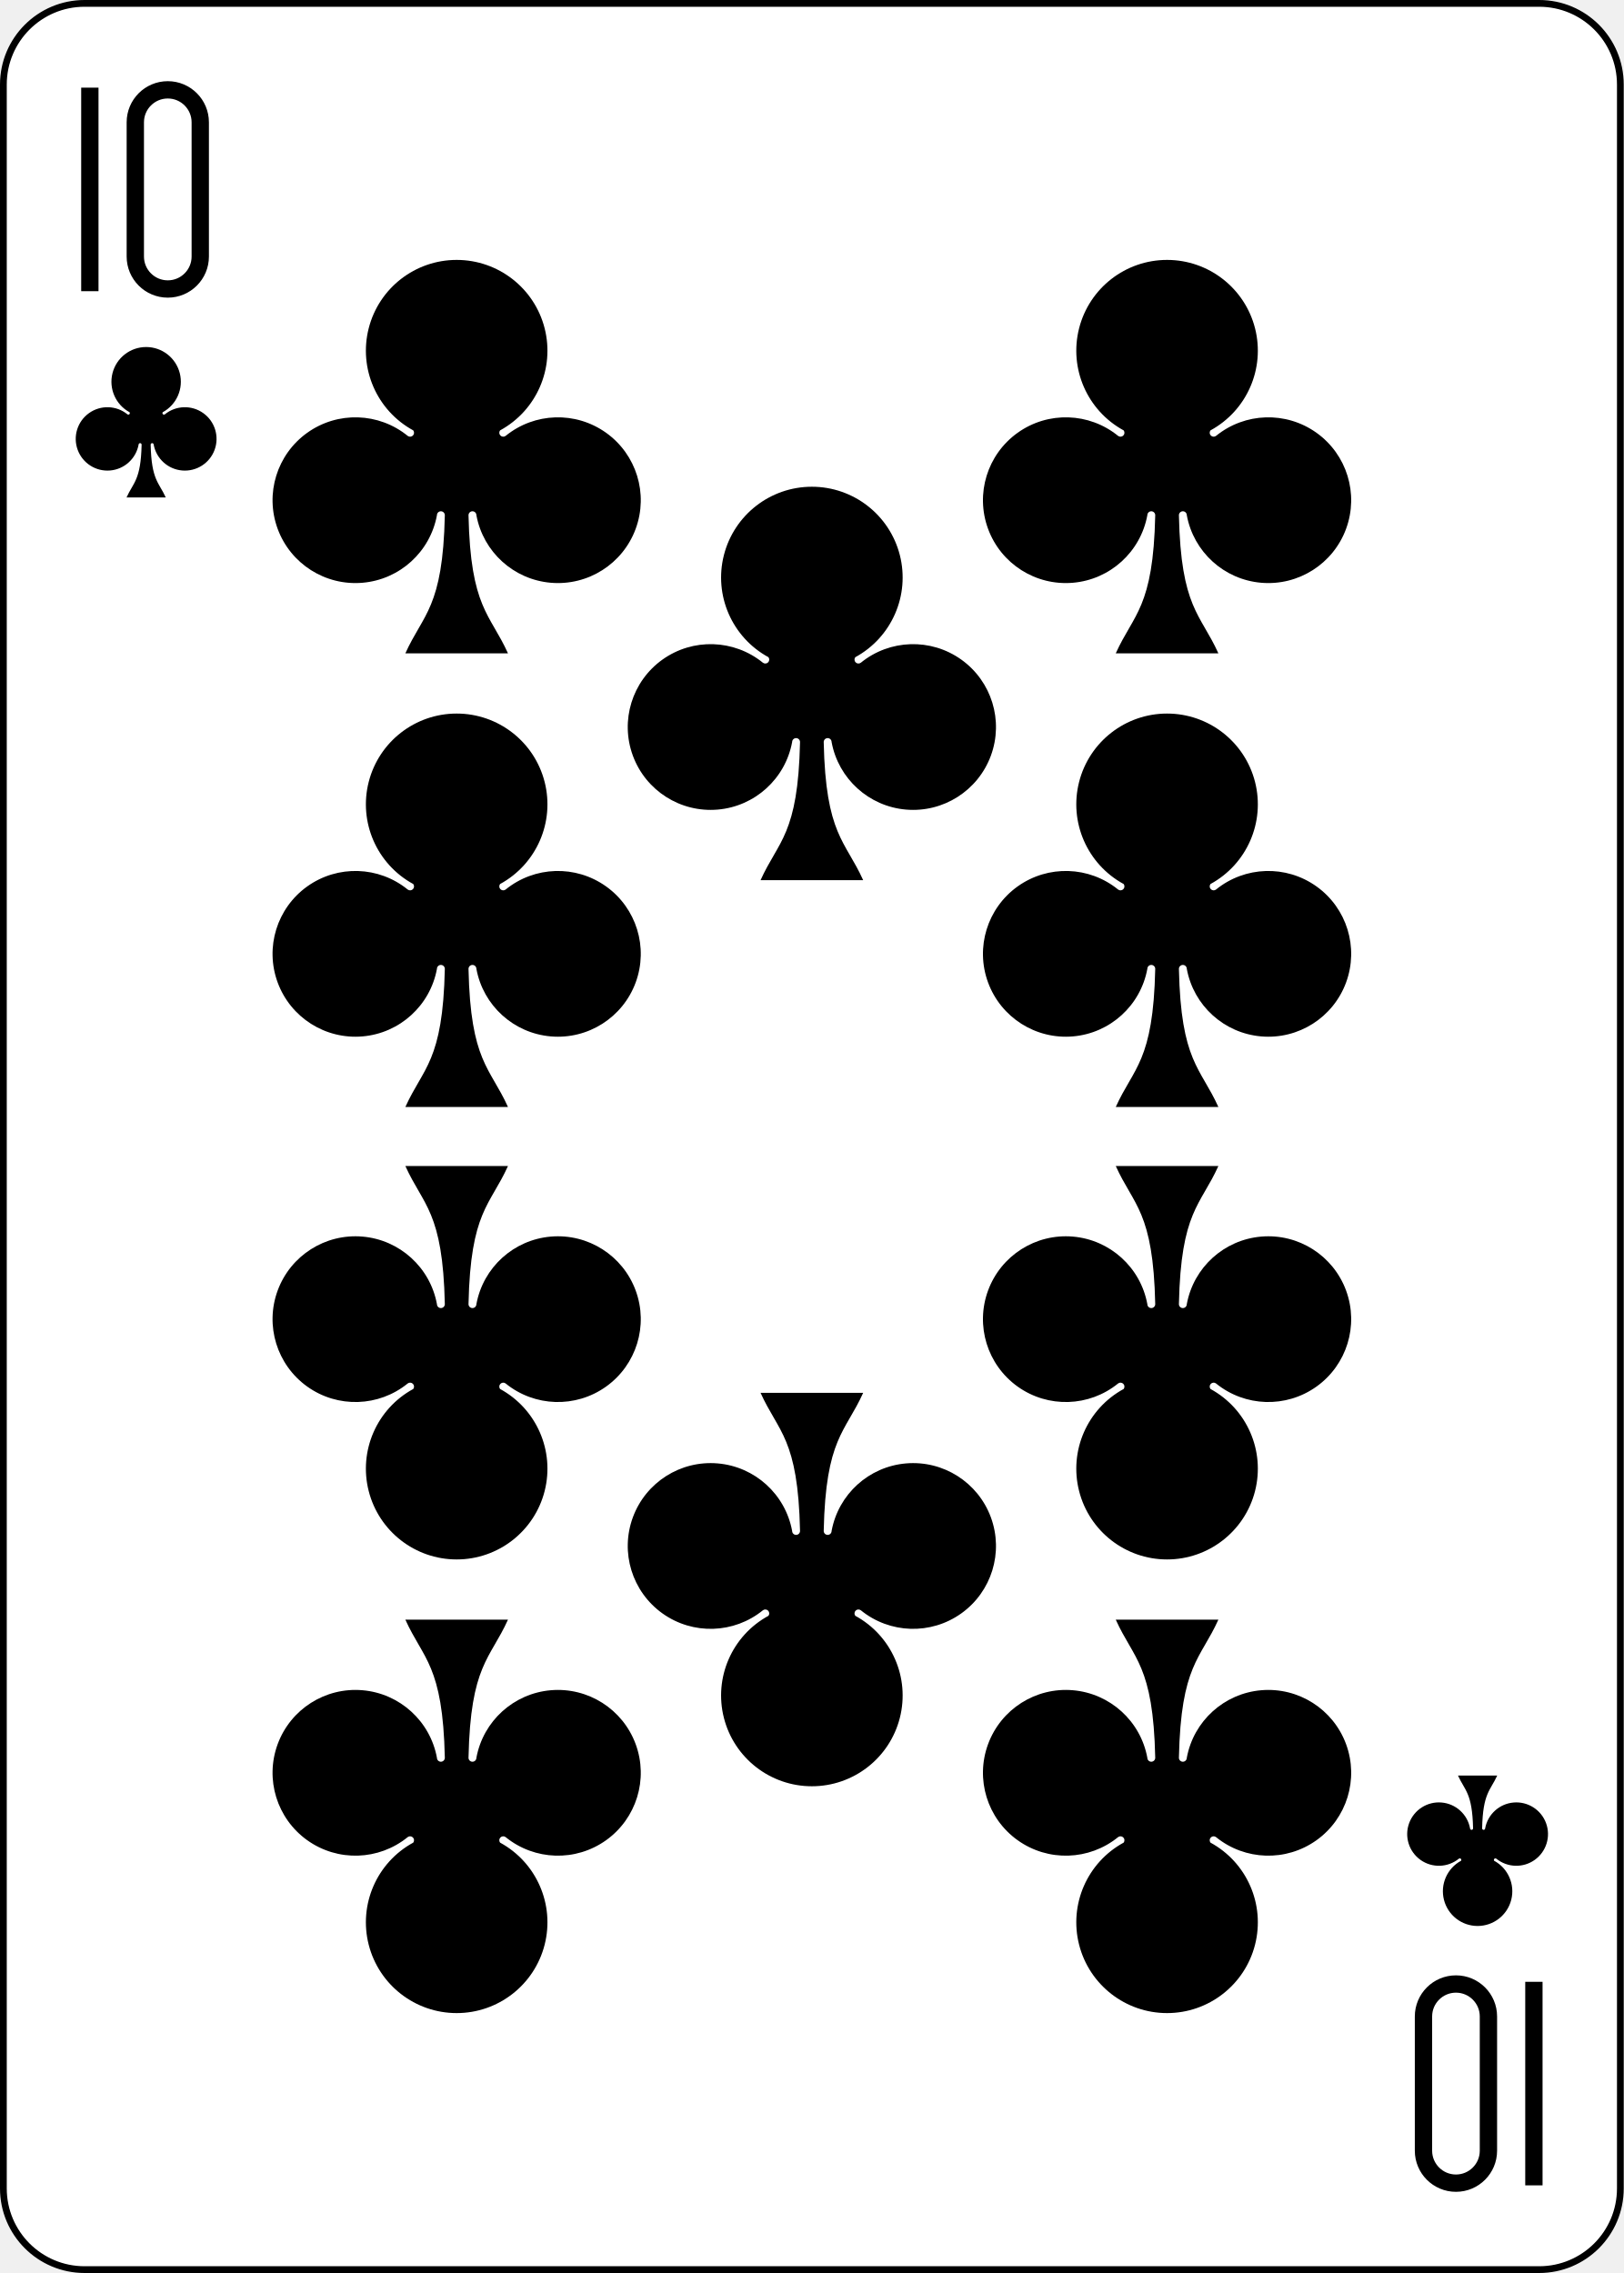
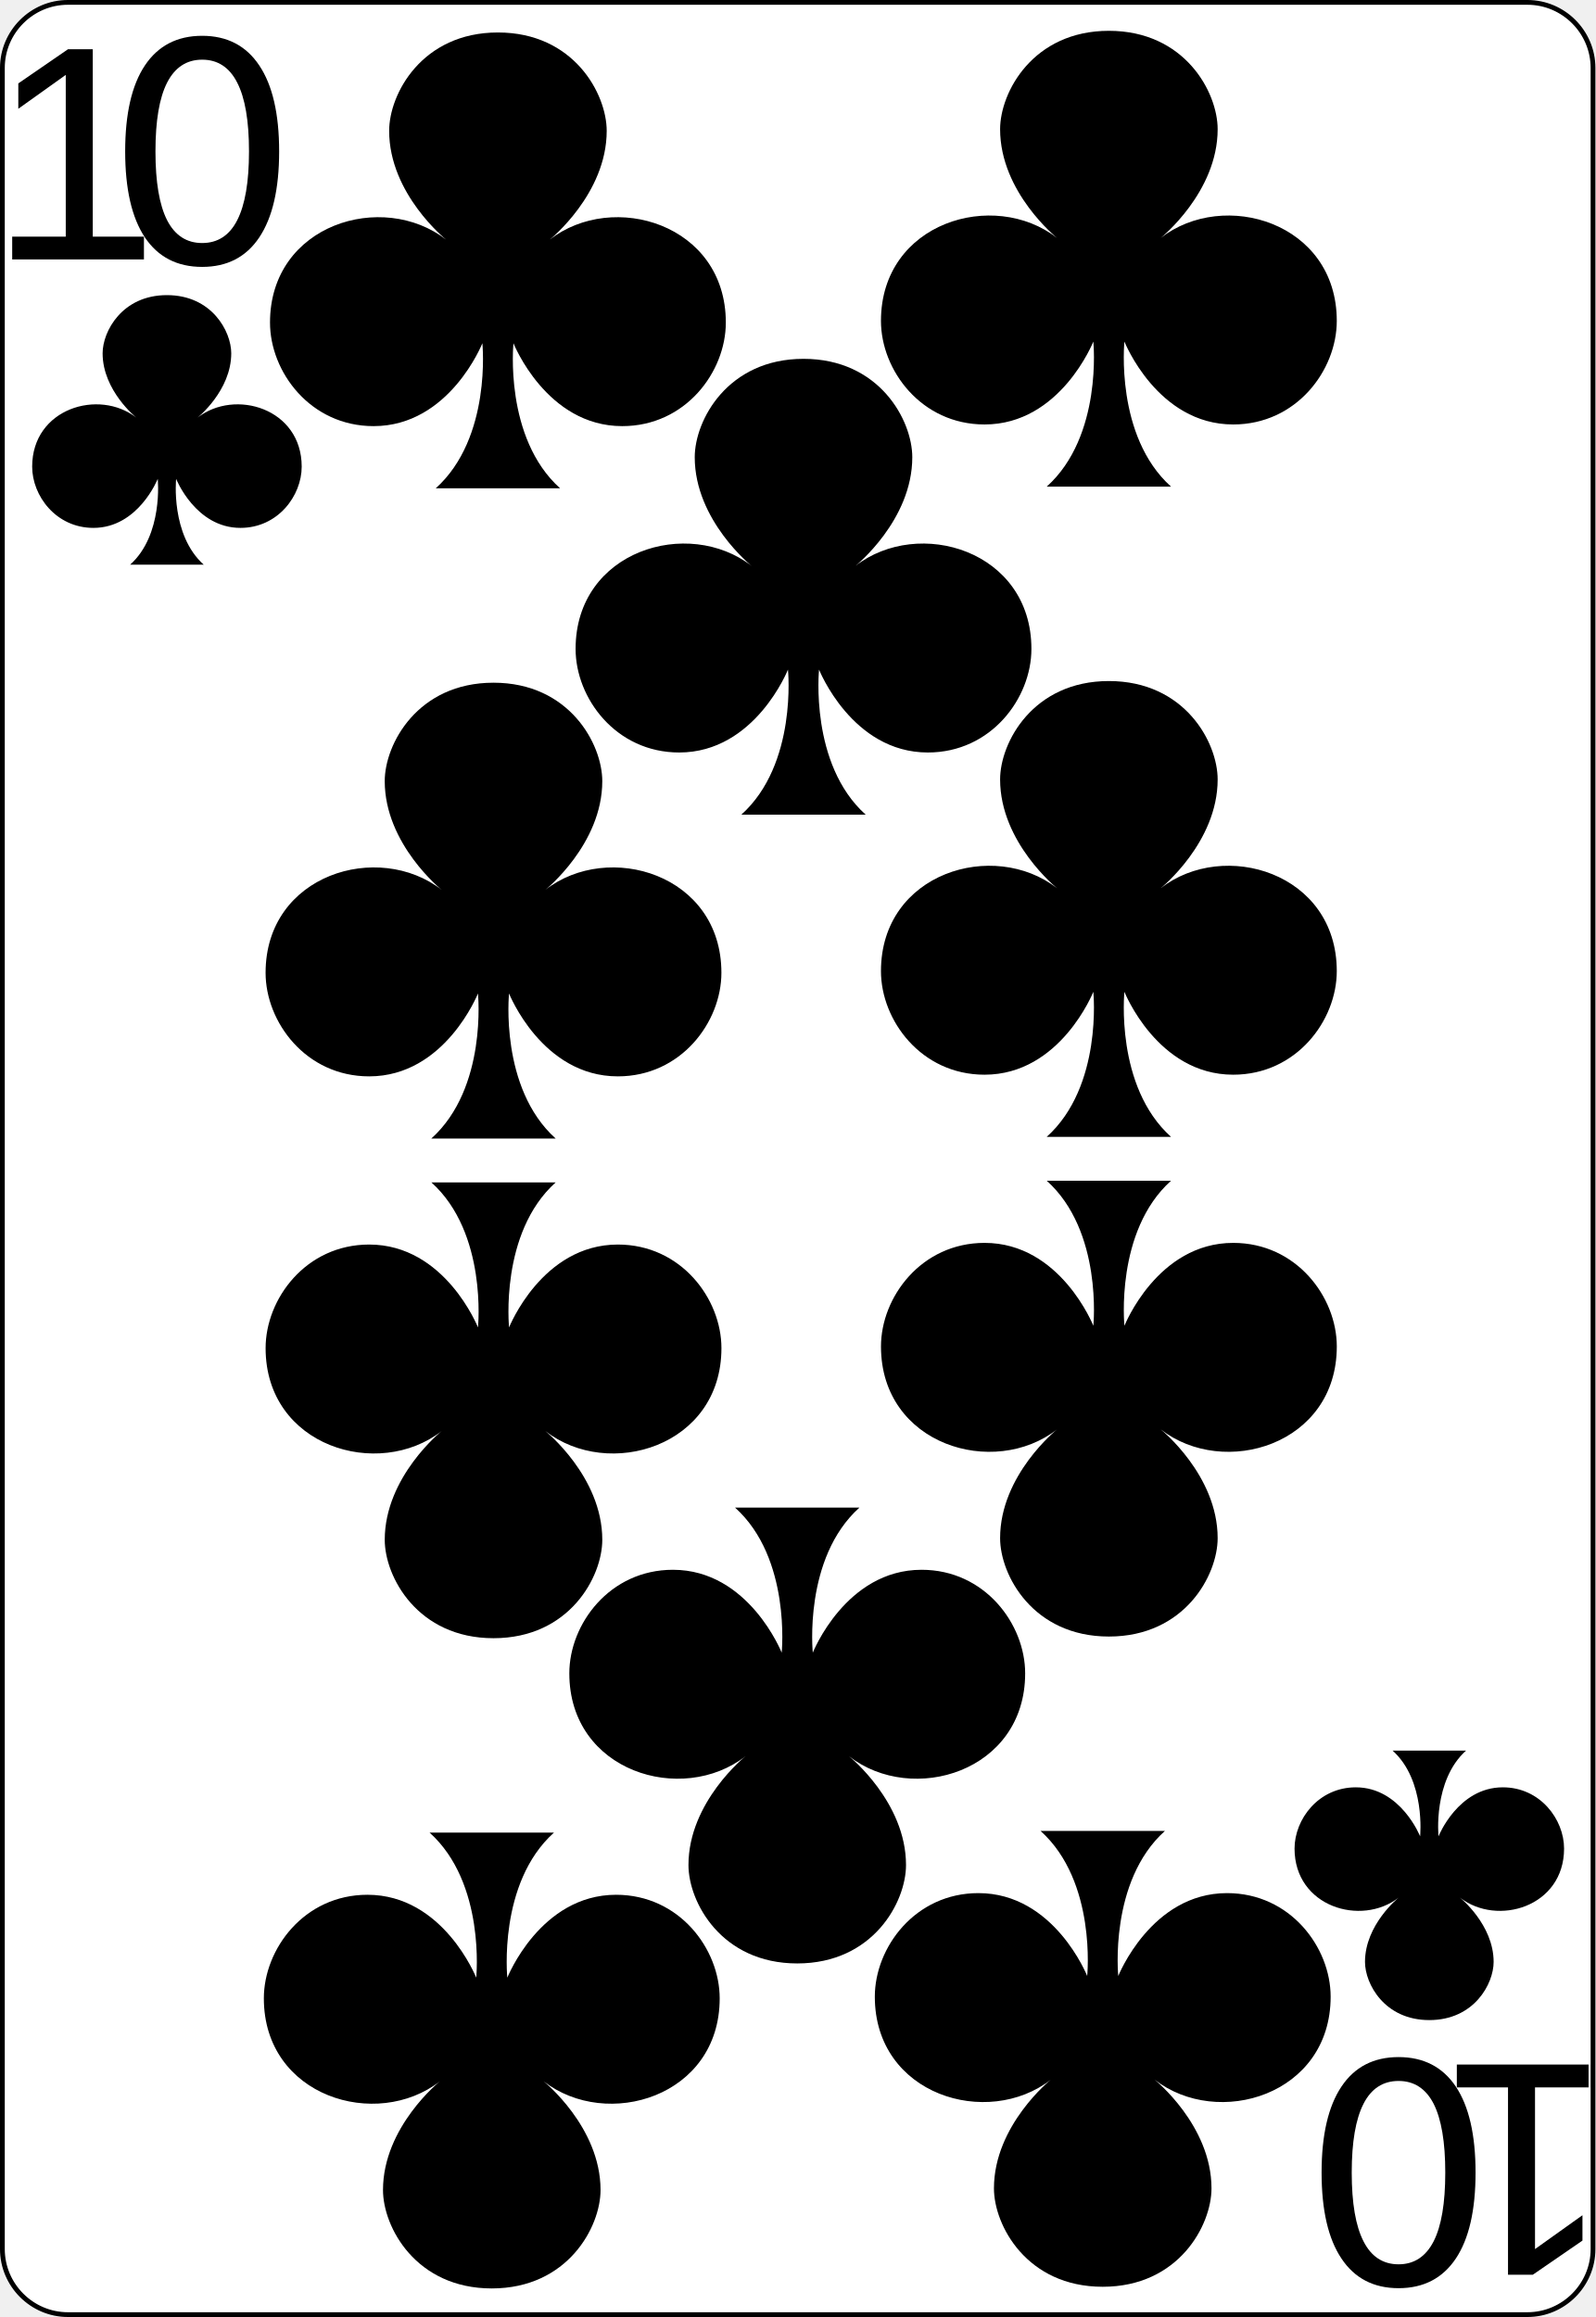
- <svg xmlns="http://www.w3.org/2000/svg" xmlns:xlink="http://www.w3.org/1999/xlink" class="card" face="TC" height="3.5in" preserveAspectRatio="none" viewBox="-120 -168 240 336" width="2.5in">
-   <symbol id="SCT" viewBox="-600 -600 1200 1200" preserveAspectRatio="xMinYMid">
-     <path d="M30 150C35 385 85 400 130 500L-130 500C-85 400 -35 385 -30 150A10 10 0 0 0 -50 150A210 210 0 1 1 -124 -51A10 10 0 0 0 -110 -65A230 230 0 1 1 110 -65A10 10 0 0 0 124 -51A210 210 0 1 1 50 150A10 10 0 0 0 30 150Z" fill="black" />
-   </symbol>
-   <symbol id="VCT" viewBox="-500 -500 1000 1000" preserveAspectRatio="xMinYMid">
-     <path d="M-260 430L-260 -430M-50 0L-50 -310A150 150 0 0 1 250 -310L250 310A150 150 0 0 1 -50 310Z" stroke="black" stroke-width="80" stroke-linecap="square" stroke-miterlimit="1.5" fill="none" />
-   </symbol>
-   <rect width="239" height="335" x="-119.5" y="-167.5" rx="12" ry="12" fill="white" stroke="black" />
-   <use xlink:href="#VCT" height="32" x="-114.4" y="-156" />
-   <use xlink:href="#SCT" height="26.769" x="-111.784" y="-119" />
-   <use xlink:href="#SCT" height="70" x="-87.501" y="-135.588" />
-   <use xlink:href="#SCT" height="70" x="17.501" y="-135.588" />
-   <use xlink:href="#SCT" height="70" x="-87.501" y="-68.529" />
-   <use xlink:href="#SCT" height="70" x="17.501" y="-68.529" />
-   <use xlink:href="#SCT" height="70" x="-35" y="-102.058" />
-   <g transform="rotate(180)">
-     <use xlink:href="#VCT" height="32" x="-114.4" y="-156" />
-     <use xlink:href="#SCT" height="26.769" x="-111.784" y="-119" />
-     <use xlink:href="#SCT" height="70" x="-87.501" y="-135.588" />
-     <use xlink:href="#SCT" height="70" x="17.501" y="-135.588" />
-     <use xlink:href="#SCT" height="70" x="-87.501" y="-68.529" />
-     <use xlink:href="#SCT" height="70" x="17.501" y="-68.529" />
-     <use xlink:href="#SCT" height="70" x="-35" y="-102.058" />
+ <svg xmlns="http://www.w3.org/2000/svg" xmlns:xlink="http://www.w3.org/1999/xlink" width="167.087pt" height="242.667pt" viewBox="0 0 167.087 242.667" xml:space="preserve" id="svg2" version="1.1">
+   <defs id="defs41">
+     <radialGradient xlink:href="#linearGradient2984" id="radialGradient3760" cx="48.231" cy="18.138" fx="48.231" fy="18.138" r="9.5" gradientUnits="userSpaceOnUse" gradientTransform="matrix(-1.560526,0.01828294,-0.02684055,-2.290953,123.9838,58.80911)" />
+     <linearGradient id="linearGradient2984">
+       <stop style="stop-color:#000000;stop-opacity:1;" offset="0" id="stop2986" />
+       <stop style="stop-color:#000000;stop-opacity:0.656;" offset="1" id="stop2988" />
+     </linearGradient>
+     <radialGradient xlink:href="#linearGradient3784" id="radialGradient3792" cx="171.487" cy="511.223" fx="171.487" fy="511.223" r="81.903" gradientTransform="matrix(1.152989,-0.6739155,0.3948202,0.6754904,-233.6326,270.4008)" gradientUnits="userSpaceOnUse" />
+     <linearGradient id="linearGradient3784">
+       <stop style="stop-color:#ffffff;stop-opacity:0.534;" offset="0" id="stop3786" />
+       <stop style="stop-color:#000000;stop-opacity:0;" offset="1" id="stop3788" />
+     </linearGradient>
+     <radialGradient r="81.903" fy="511.223" fx="171.487" cy="511.223" cx="171.487" gradientTransform="matrix(1.152989,-0.6739155,0.3948202,0.6754904,-233.6326,270.4008)" gradientUnits="userSpaceOnUse" id="radialGradient3855" xlink:href="#linearGradient3784-4" />
+     <linearGradient id="linearGradient3784-4">
+       <stop style="stop-color:#ffffff;stop-opacity:0.519;" offset="0" id="stop3786-8" />
+       <stop style="stop-color:#000000;stop-opacity:0;" offset="1" id="stop3788-6" />
+     </linearGradient>
+     <radialGradient r="81.903" fy="461.841" fx="181.694" cy="461.841" cx="181.694" gradientTransform="matrix(1.152989,-0.6739155,0.3948202,0.6754904,-233.6326,270.4008)" gradientUnits="userSpaceOnUse" id="radialGradient3916" xlink:href="#linearGradient3784-3" />
+     <linearGradient id="linearGradient3784-3">
+       <stop style="stop-color:#ffffff;stop-opacity:0.702;" offset="0" id="stop3786-86" />
+       <stop style="stop-color:#000000;stop-opacity:0;" offset="1" id="stop3788-2" />
+     </linearGradient>
+   </defs>
+   <g id="Layer_x0020_1" style="fill-rule:nonzero;clip-rule:nonzero;stroke:#000000;stroke-miterlimit:4;">
+     <path style="fill:#FFFFFF;stroke-width:0.5;" d="M166.837,235.548c0,3.777-3.087,6.869-6.871,6.869H7.111c-3.775,0-6.861-3.092-6.861-6.869V7.12C0.25,3.343,3.336,0.25,7.111,0.25h152.855    c3.784,0,6.871,3.093,6.871,6.87v228.428z" id="path5" />
+     <g style="stroke:none;" id="g7">
+       <g id="g9">
+ 				
+ 			</g>
+     </g>
+     <g id="g15">
+ 			
+ 		</g>
+     <g id="g19">
+ 			
+ 		</g>
+     <g style="stroke:none;" id="g23">
+       <g id="g25">
+ 				
+ 			</g>
+     </g>
+     <g style="stroke:none;" id="g31">
+       <g id="g33">
+ 				
+ 			</g>
+     </g>
  </g>
+   <g transform="matrix(1.485651,0,0,1.485651,-54.02466,10.01807)" id="layer1-1-4">
+     <path id="cl-9" d="m 50.291,22.698 c 0,0 2.375,-1.9 2.375,-4.534 0,-1.542 -1.369,-4.102 -4.534,-4.102 -3.165,0 -4.534,2.561 -4.534,4.102 0,2.634 2.375,4.534 2.375,4.534 -2.638,-2.055 -7.341,-0.652 -7.341,3.455 0,2.056 1.68,4.318 4.318,4.318 3.165,0 4.534,-3.455 4.534,-3.455 0,0 0.402,3.938 -1.943,6.046 h 5.182 c -2.345,-2.107 -1.943,-6.046 -1.943,-6.046 0,0 1.369,3.455 4.534,3.455 2.639,0 4.318,-2.263 4.318,-4.318 0,-4.107 -4.703,-5.51 -7.341,-3.455 z" style="fill:#000000" />
+   </g>
+   <g transform="matrix(-1.485651,0,0,-1.485651,221.1992,232.4618)" id="layer1-1-4-1">
+     <path id="cl-9-7" d="m 50.291,22.698 c 0,0 2.375,-1.9 2.375,-4.534 0,-1.542 -1.369,-4.102 -4.534,-4.102 -3.165,0 -4.534,2.561 -4.534,4.102 0,2.634 2.375,4.534 2.375,4.534 -2.638,-2.055 -7.341,-0.652 -7.341,3.455 0,2.056 1.68,4.318 4.318,4.318 3.165,0 4.534,-3.455 4.534,-3.455 0,0 0.402,3.938 -1.943,6.046 h 5.182 c -2.345,-2.107 -1.943,-6.046 -1.943,-6.046 0,0 1.369,3.455 4.534,3.455 2.639,0 4.318,-2.263 4.318,-4.318 0,-4.107 -4.703,-5.51 -7.341,-3.455 z" style="fill:#000000" />
+   </g>
+   <path style="fill:#000000" d="m 57.573,25.1 c 0,0 5.967,-4.774 5.967,-11.392 0,-3.874 -3.44,-10.307 -11.392,-10.307 -7.952,0 -11.392,6.435 -11.392,10.307 0,6.618 5.967,11.392 5.967,11.392 -6.628,-5.163 -18.445,-1.638 -18.445,8.681 0,5.166 4.221,10.849 10.849,10.849 7.952,0 11.392,-8.681 11.392,-8.681 0,0 1.01,9.895 -4.882,15.191 h 13.02 c -5.892,-5.294 -4.882,-15.191 -4.882,-15.191 0,0 3.44,8.681 11.392,8.681 6.631,0 10.849,-5.686 10.849,-10.849 0,-10.319 -11.817,-13.844 -18.445,-8.681 z" id="cl-9-8" />
+   <path style="fill:#000000" d="m 57.11,93.201 c 0,0 5.967,-4.774 5.967,-11.392 0,-3.874 -3.44,-10.307 -11.392,-10.307 -7.952,0 -11.392,6.435 -11.392,10.307 0,6.618 5.967,11.392 5.967,11.392 -6.628,-5.163 -18.445,-1.638 -18.445,8.681 0,5.166 4.221,10.849 10.849,10.849 7.952,0 11.392,-8.681 11.392,-8.681 0,0 1.01,9.895 -4.882,15.191 h 13.02 c -5.892,-5.294 -4.882,-15.191 -4.882,-15.191 0,0 3.44,8.681 11.392,8.681 6.631,0 10.849,-5.686 10.849,-10.849 0,-10.319 -11.817,-13.844 -18.445,-8.681 z" id="cl-9-8-0" />
+   <path style="fill:#000000" d="m 121.558,24.926 c 0,0 5.967,-4.774 5.967,-11.392 0,-3.874 -3.44,-10.307 -11.392,-10.307 -7.952,0 -11.392,6.435 -11.392,10.307 0,6.618 5.967,11.392 5.967,11.392 -6.628,-5.163 -18.445,-1.638 -18.445,8.681 0,5.166 4.221,10.849 10.849,10.849 7.952,0 11.392,-8.681 11.392,-8.681 0,0 1.01,9.895 -4.882,15.191 h 13.02 c -5.892,-5.294 -4.882,-15.191 -4.882,-15.191 0,0 3.44,8.681 11.392,8.681 6.631,0 10.849,-5.686 10.849,-10.849 0,-10.319 -11.817,-13.844 -18.445,-8.681 z" id="cl-9-8-9" />
+   <path style="fill:#000000" d="m 121.558,93.027 c 0,0 5.967,-4.774 5.967,-11.392 0,-3.874 -3.44,-10.307 -11.392,-10.307 -7.952,0 -11.392,6.435 -11.392,10.307 0,6.618 5.967,11.392 5.967,11.392 -6.628,-5.163 -18.445,-1.638 -18.445,8.681 0,5.166 4.221,10.849 10.849,10.849 7.952,0 11.392,-8.681 11.392,-8.681 0,0 1.01,9.895 -4.882,15.191 h 13.02 c -5.892,-5.294 -4.882,-15.191 -4.882,-15.191 0,0 3.44,8.681 11.392,8.681 6.631,0 10.849,-5.686 10.849,-10.849 0,-10.319 -11.817,-13.844 -18.445,-8.681 z" id="cl-9-8-0-4" />
+   <path style="fill:#000000" d="m 89.577,59.281 c 0,0 5.967,-4.774 5.967,-11.392 0,-3.874 -3.44,-10.307 -11.392,-10.307 -7.952,0 -11.392,6.435 -11.392,10.307 0,6.618 5.967,11.392 5.967,11.392 -6.628,-5.163 -18.445,-1.638 -18.445,8.681 0,5.166 4.221,10.849 10.849,10.849 7.952,0 11.392,-8.681 11.392,-8.681 0,0 1.01,9.895 -4.882,15.191 h 13.02 c -5.892,-5.294 -4.882,-15.191 -4.882,-15.191 0,0 3.44,8.681 11.392,8.681 6.631,0 10.849,-5.686 10.849,-10.849 0,-10.319 -11.817,-13.844 -18.445,-8.681 z" id="cl-9-8-8" />
+   <path style="fill:#000000" d="m 110.063,217.802 c 0,0 -5.967,4.774 -5.967,11.392 0,3.874 3.44,10.307 11.392,10.307 7.952,0 11.392,-6.435 11.392,-10.307 0,-6.618 -5.967,-11.392 -5.967,-11.392 6.628,5.163 18.445,1.638 18.445,-8.681 0,-5.166 -4.221,-10.849 -10.849,-10.849 -7.952,0 -11.392,8.681 -11.392,8.681 0,0 -1.01,-9.895 4.882,-15.191 h -13.02 c 5.892,5.294 4.882,15.191 4.882,15.191 0,0 -3.44,-8.681 -11.392,-8.681 -6.631,0 -10.849,5.686 -10.849,10.849 0,10.319 11.817,13.844 18.445,8.681 z" id="cl-9-8-4" />
+   <path style="fill:#000000" d="m 110.708,149.701 c 0,0 -5.967,4.774 -5.967,11.392 0,3.874 3.44,10.307 11.392,10.307 7.952,0 11.392,-6.435 11.392,-10.307 0,-6.618 -5.967,-11.392 -5.967,-11.392 6.628,5.163 18.445,1.638 18.445,-8.681 0,-5.166 -4.221,-10.849 -10.849,-10.849 -7.952,0 -11.392,8.681 -11.392,8.681 0,0 -1.01,-9.895 4.882,-15.191 h -13.02 c 5.892,5.294 4.882,15.191 4.882,15.191 0,0 -3.44,-8.681 -11.392,-8.681 -6.631,0 -10.849,5.686 -10.849,10.849 0,10.319 11.817,13.844 18.445,8.681 z" id="cl-9-8-0-2" />
+   <path style="fill:#000000" d="m 46.078,217.976 c 0,0 -5.967,4.774 -5.967,11.392 0,3.874 3.44,10.307 11.392,10.307 7.952,0 11.392,-6.435 11.392,-10.307 0,-6.618 -5.967,-11.392 -5.967,-11.392 6.628,5.163 18.445,1.638 18.445,-8.681 0,-5.166 -4.221,-10.849 -10.849,-10.849 -7.952,0 -11.392,8.681 -11.392,8.681 0,0 -1.01,-9.895 4.882,-15.191 H 44.992 c 5.892,5.294 4.882,15.191 4.882,15.191 0,0 -3.44,-8.681 -11.392,-8.681 -6.631,0 -10.849,5.686 -10.849,10.849 0,10.319 11.817,13.844 18.445,8.681 z" id="cl-9-8-9-6" />
+   <path style="fill:#000000" d="m 46.261,149.875 c 0,0 -5.967,4.774 -5.967,11.392 0,3.874 3.44,10.307 11.392,10.307 7.952,0 11.392,-6.435 11.392,-10.307 0,-6.618 -5.967,-11.392 -5.967,-11.392 6.628,5.163 18.445,1.638 18.445,-8.681 0,-5.166 -4.221,-10.849 -10.849,-10.849 -7.952,0 -11.392,8.681 -11.392,8.681 0,0 -1.01,-9.895 4.882,-15.191 H 45.176 c 5.892,5.294 4.882,15.191 4.882,15.191 0,0 -3.44,-8.681 -11.392,-8.681 -6.631,0 -10.849,5.686 -10.849,10.849 0,10.319 11.817,13.844 18.445,8.681 z" id="cl-9-8-0-4-9" />
+   <text xml:space="preserve" style="font-size:32px;font-style:normal;font-weight:normal;line-height:125%;letter-spacing:0px;word-spacing:0px;fill:#000000;fill-opacity:1;stroke:none;font-family:Bitstream Vera Sans" x="-1.162" y="27.17" id="text3788">
+     <tspan id="tspan3790" x="-1.162" y="27.17" style="font-style:normal;font-variant:normal;font-weight:normal;font-stretch:normal;font-family:Arial;-inkscape-font-specification:Arial">1</tspan>
+   </text>
+   <text xml:space="preserve" style="font-size:32px;font-style:normal;font-weight:normal;line-height:125%;letter-spacing:0px;word-spacing:0px;fill:#000000;fill-opacity:1;stroke:none;font-family:Bitstream Vera Sans" x="11" y="27.499" id="text3038">
+     <tspan id="tspan3040" x="11" y="27.499">0</tspan>
+   </text>
+   <path style="fill:#000000" d="m 78.07,183.938 c 0,0 -5.967,4.774 -5.967,11.392 0,3.874 3.44,10.307 11.392,10.307 7.952,0 11.392,-6.435 11.392,-10.307 0,-6.618 -5.967,-11.392 -5.967,-11.392 6.628,5.163 18.445,1.638 18.445,-8.681 0,-5.166 -4.221,-10.849 -10.849,-10.849 -7.952,0 -11.392,8.681 -11.392,8.681 0,0 -1.01,-9.895 4.882,-15.191 H 76.984 c 5.892,5.294 4.882,15.191 4.882,15.191 0,0 -3.44,-8.681 -11.392,-8.681 -6.631,0 -10.849,5.686 -10.849,10.849 0,10.319 11.817,13.844 18.445,8.681 z" id="cl-9-8-8-8" />
+   <text xml:space="preserve" style="font-size:32px;font-style:normal;font-weight:normal;line-height:125%;letter-spacing:0px;word-spacing:0px;fill:#000000;fill-opacity:1;stroke:none;font-family:Bitstream Vera Sans" x="-168.809" y="-216.226" id="text3788-0" transform="scale(-1,-1)">
+     <tspan id="tspan3790-6" x="-168.809" y="-216.226" style="font-style:normal;font-variant:normal;font-weight:normal;font-stretch:normal;font-family:Arial;-inkscape-font-specification:Arial">1</tspan>
+   </text>
+   <text xml:space="preserve" style="font-size:32px;font-style:normal;font-weight:normal;line-height:125%;letter-spacing:0px;word-spacing:0px;fill:#000000;fill-opacity:1;stroke:none;font-family:Bitstream Vera Sans" x="-156.646" y="-215.897" id="text3038-8" transform="scale(-1,-1)">
+     <tspan id="tspan3040-9" x="-156.646" y="-215.897">0</tspan>
+   </text>
</svg>
